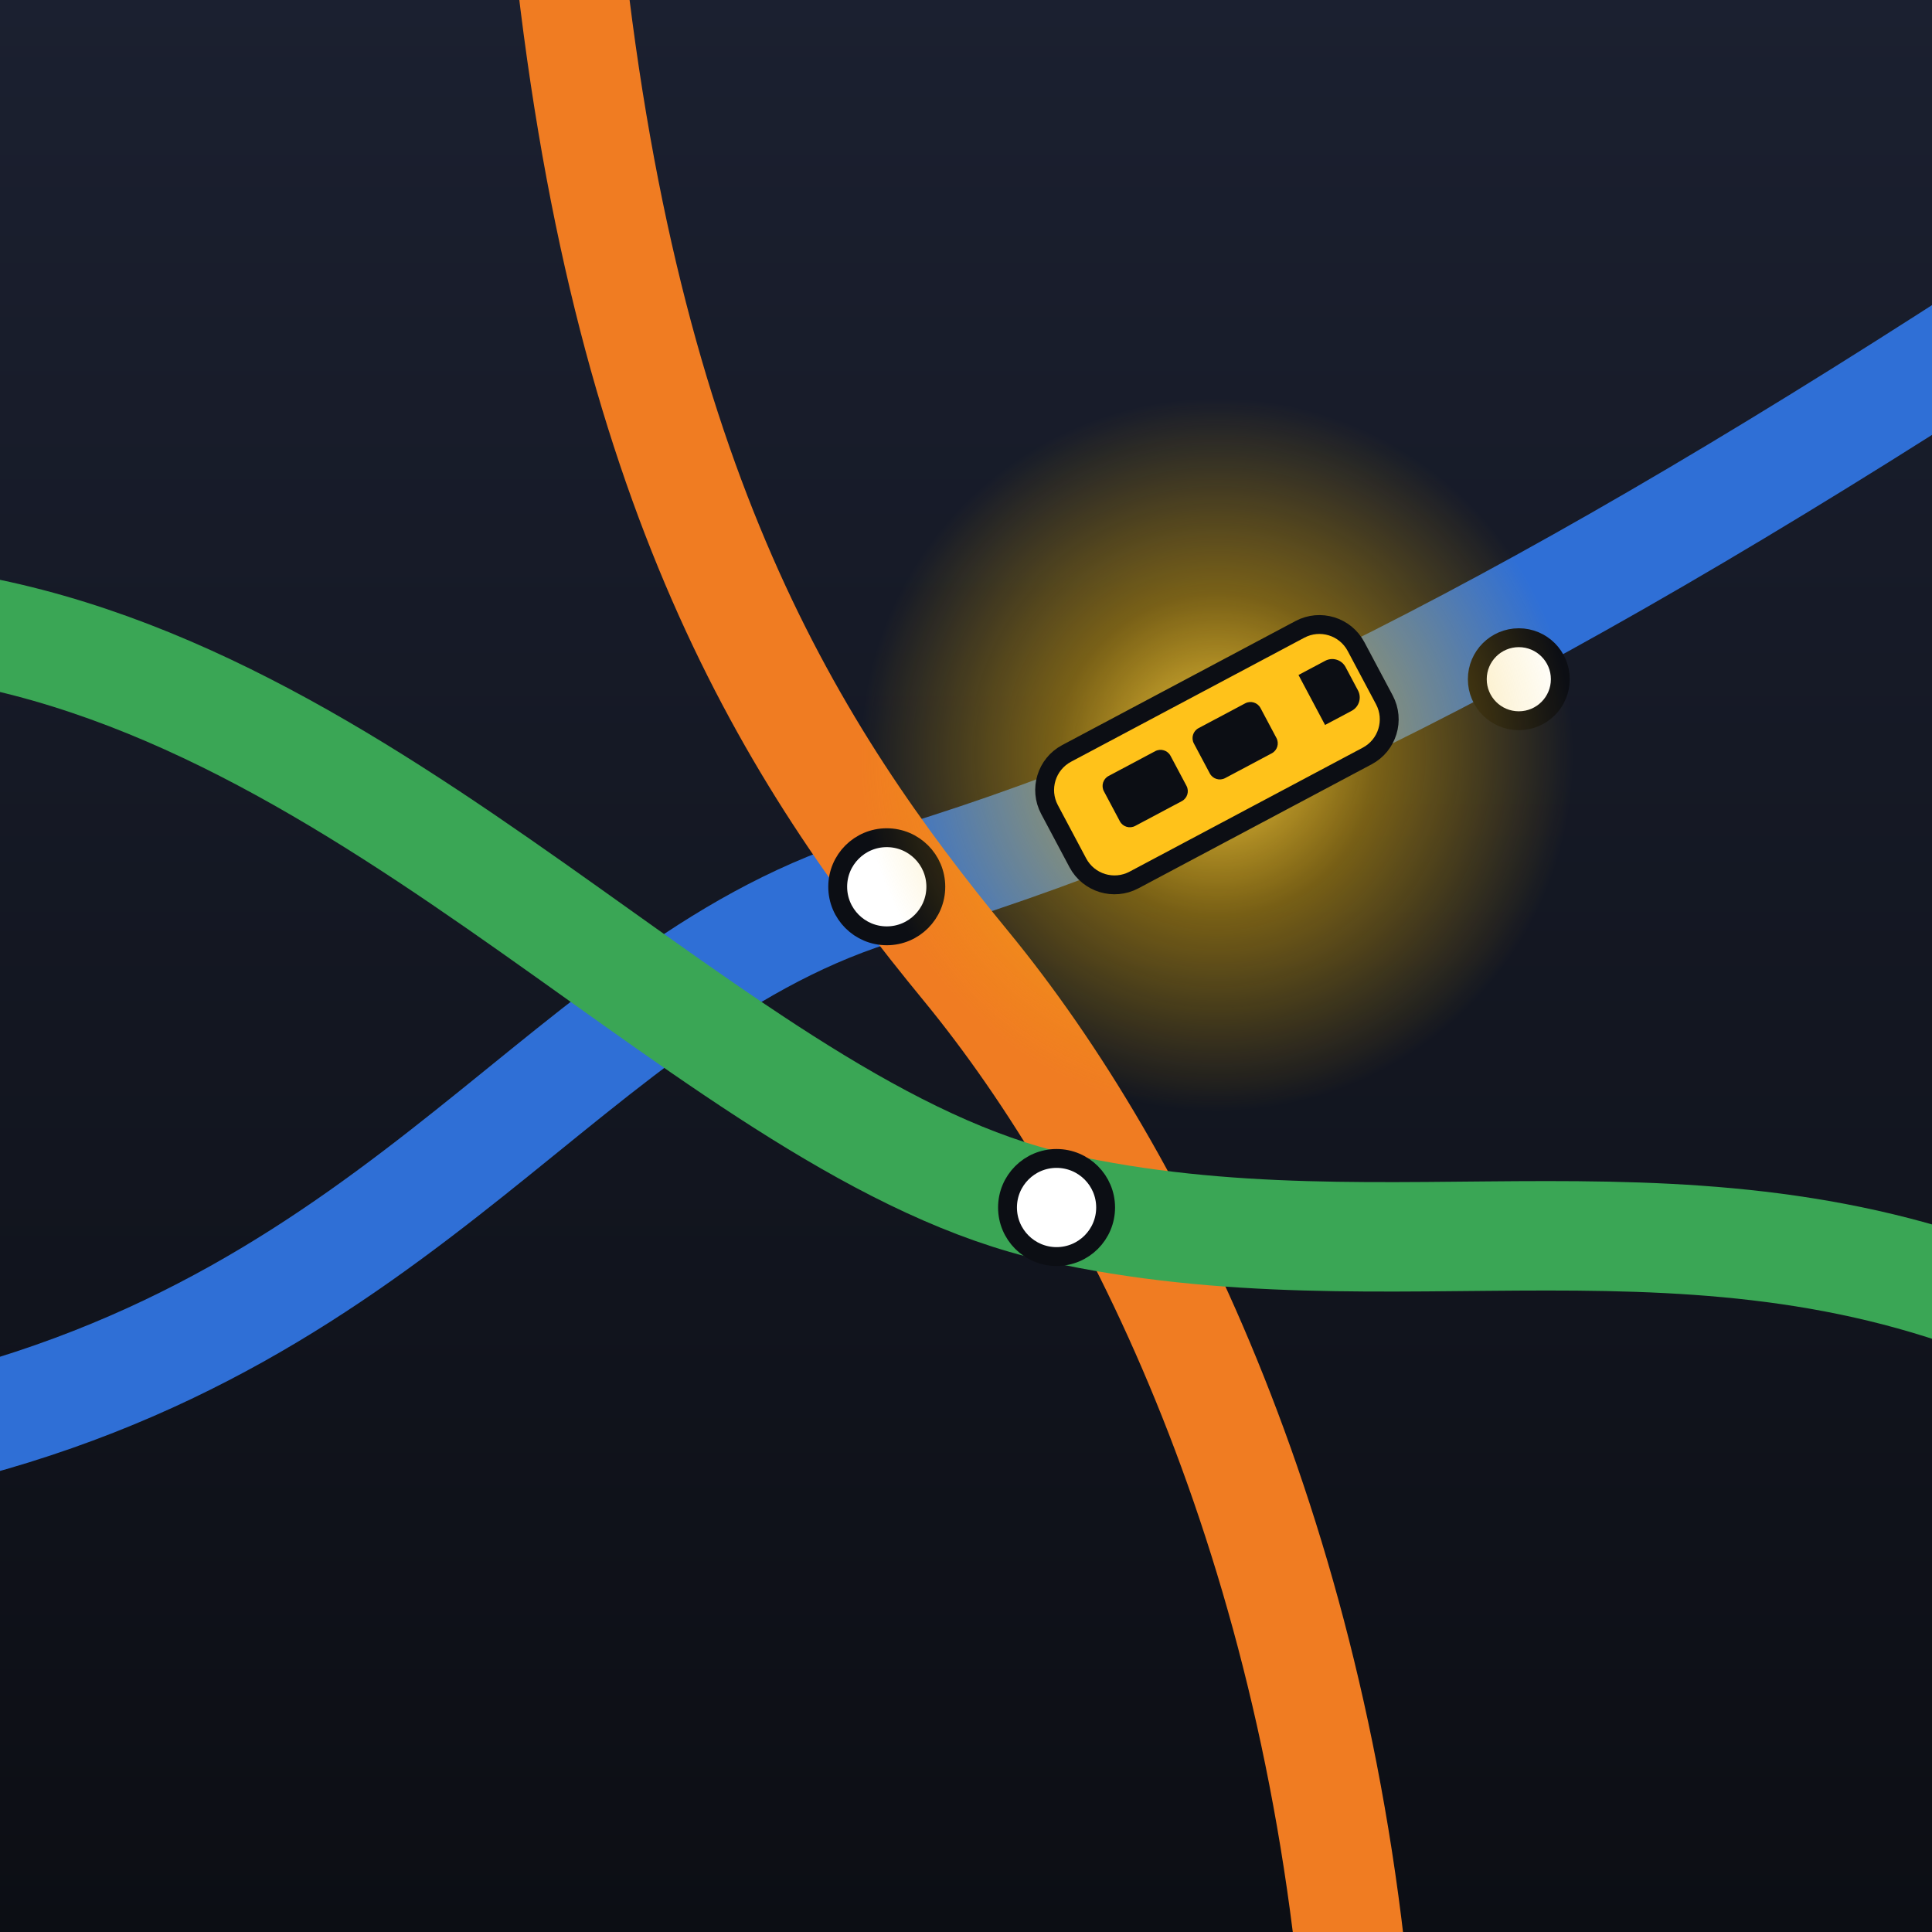
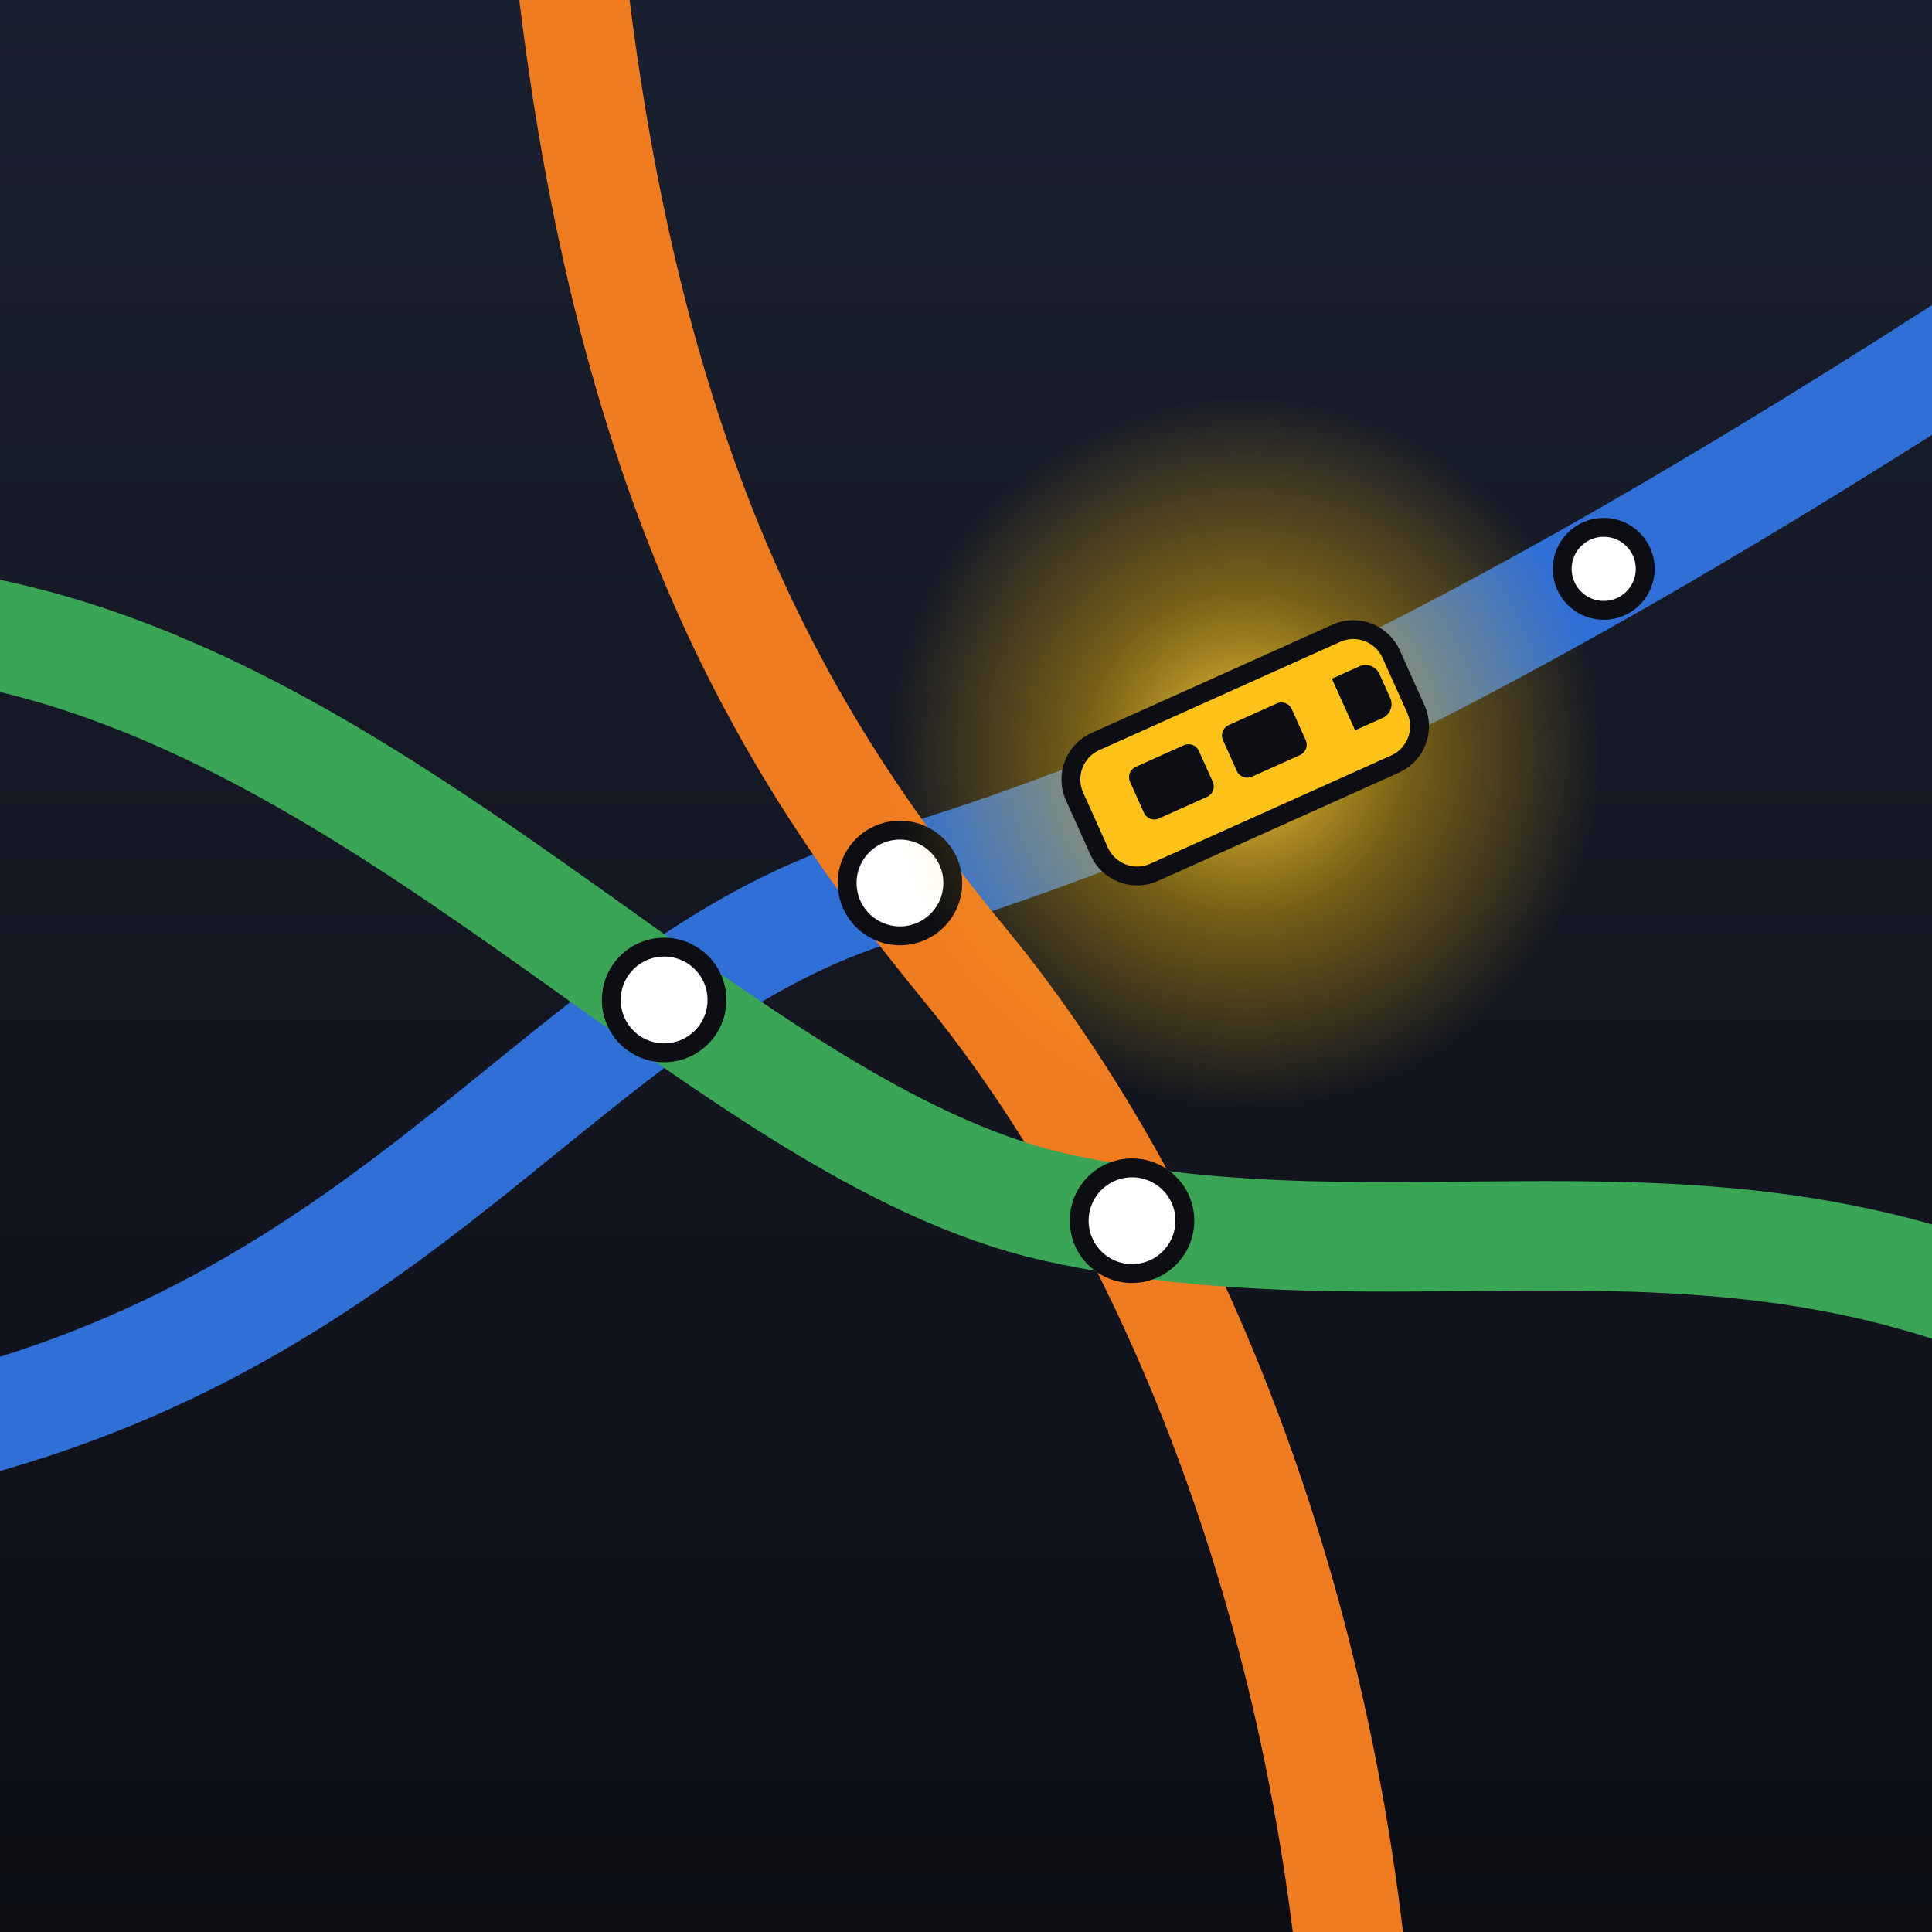
<svg xmlns="http://www.w3.org/2000/svg" width="1024" height="1024" viewBox="0 0 1024 1024">
  <defs>
    <linearGradient id="bg" x1="0" y1="0" x2="0" y2="1">
      <stop offset="0" stop-color="#1b2030" />
      <stop offset="1" stop-color="#0c0e14" />
    </linearGradient>
    <radialGradient id="glow" cx="0.5" cy="0.5" r="0.5">
      <stop offset="0" stop-color="#ffd54a" stop-opacity=".95" />
      <stop offset=".45" stop-color="#f2b705" stop-opacity=".45" />
      <stop offset="1" stop-color="#f2b705" stop-opacity="0" />
    </radialGradient>
  </defs>
  <rect width="1024" height="1024" fill="url(#bg)" />
  <g fill="none" stroke-linecap="round" stroke-width="58">
    <path d="M-40 760 C 220 700, 300 520, 470 470 S 820 330, 1080 160" stroke="#2f6fd6" />
    <path d="M300 -40 C 330 260, 420 400, 512 512 S 700 820, 720 1080" stroke="#f07c22" />
    <path d="M-40 330 C 200 360, 380 600, 560 640 S 900 620, 1080 700" stroke="#3aa655" />
  </g>
  <g stroke="#0c0e14" stroke-width="10" fill="#fff">
-     <circle cx="470" cy="470" r="26" />
-     <circle cx="560" cy="640" r="26" />
-     <circle cx="805" cy="360" r="22" />
+     <circle cx="477" cy="468" r="28" />
+     <circle cx="600" cy="647" r="28" />
+     <circle cx="352" cy="530" r="28" />
+     <circle cx="850" cy="301.5" r="22" />
  </g>
-   <circle cx="645" cy="400" r="190" fill="url(#glow)" />
-   <g transform="translate(645 400) rotate(-28)">
+   <circle cx="660" cy="399" r="190" fill="url(#glow)" />
+   <g transform="translate(660 399) rotate(-24.2)">
    <rect x="-92" y="-38" width="184" height="76" rx="22" fill="#ffc21a" stroke="#0c0e14" stroke-width="10" />
    <rect x="-62" y="-17" width="40" height="30" rx="6" fill="#0c0e14" />
    <rect x="-8" y="-17" width="40" height="30" rx="6" fill="#0c0e14" />
    <path d="M58 -17 h16 a8 8 0 0 1 8 8 v14 a8 8 0 0 1 -8 8 h-16 z" fill="#0c0e14" />
  </g>
</svg>
